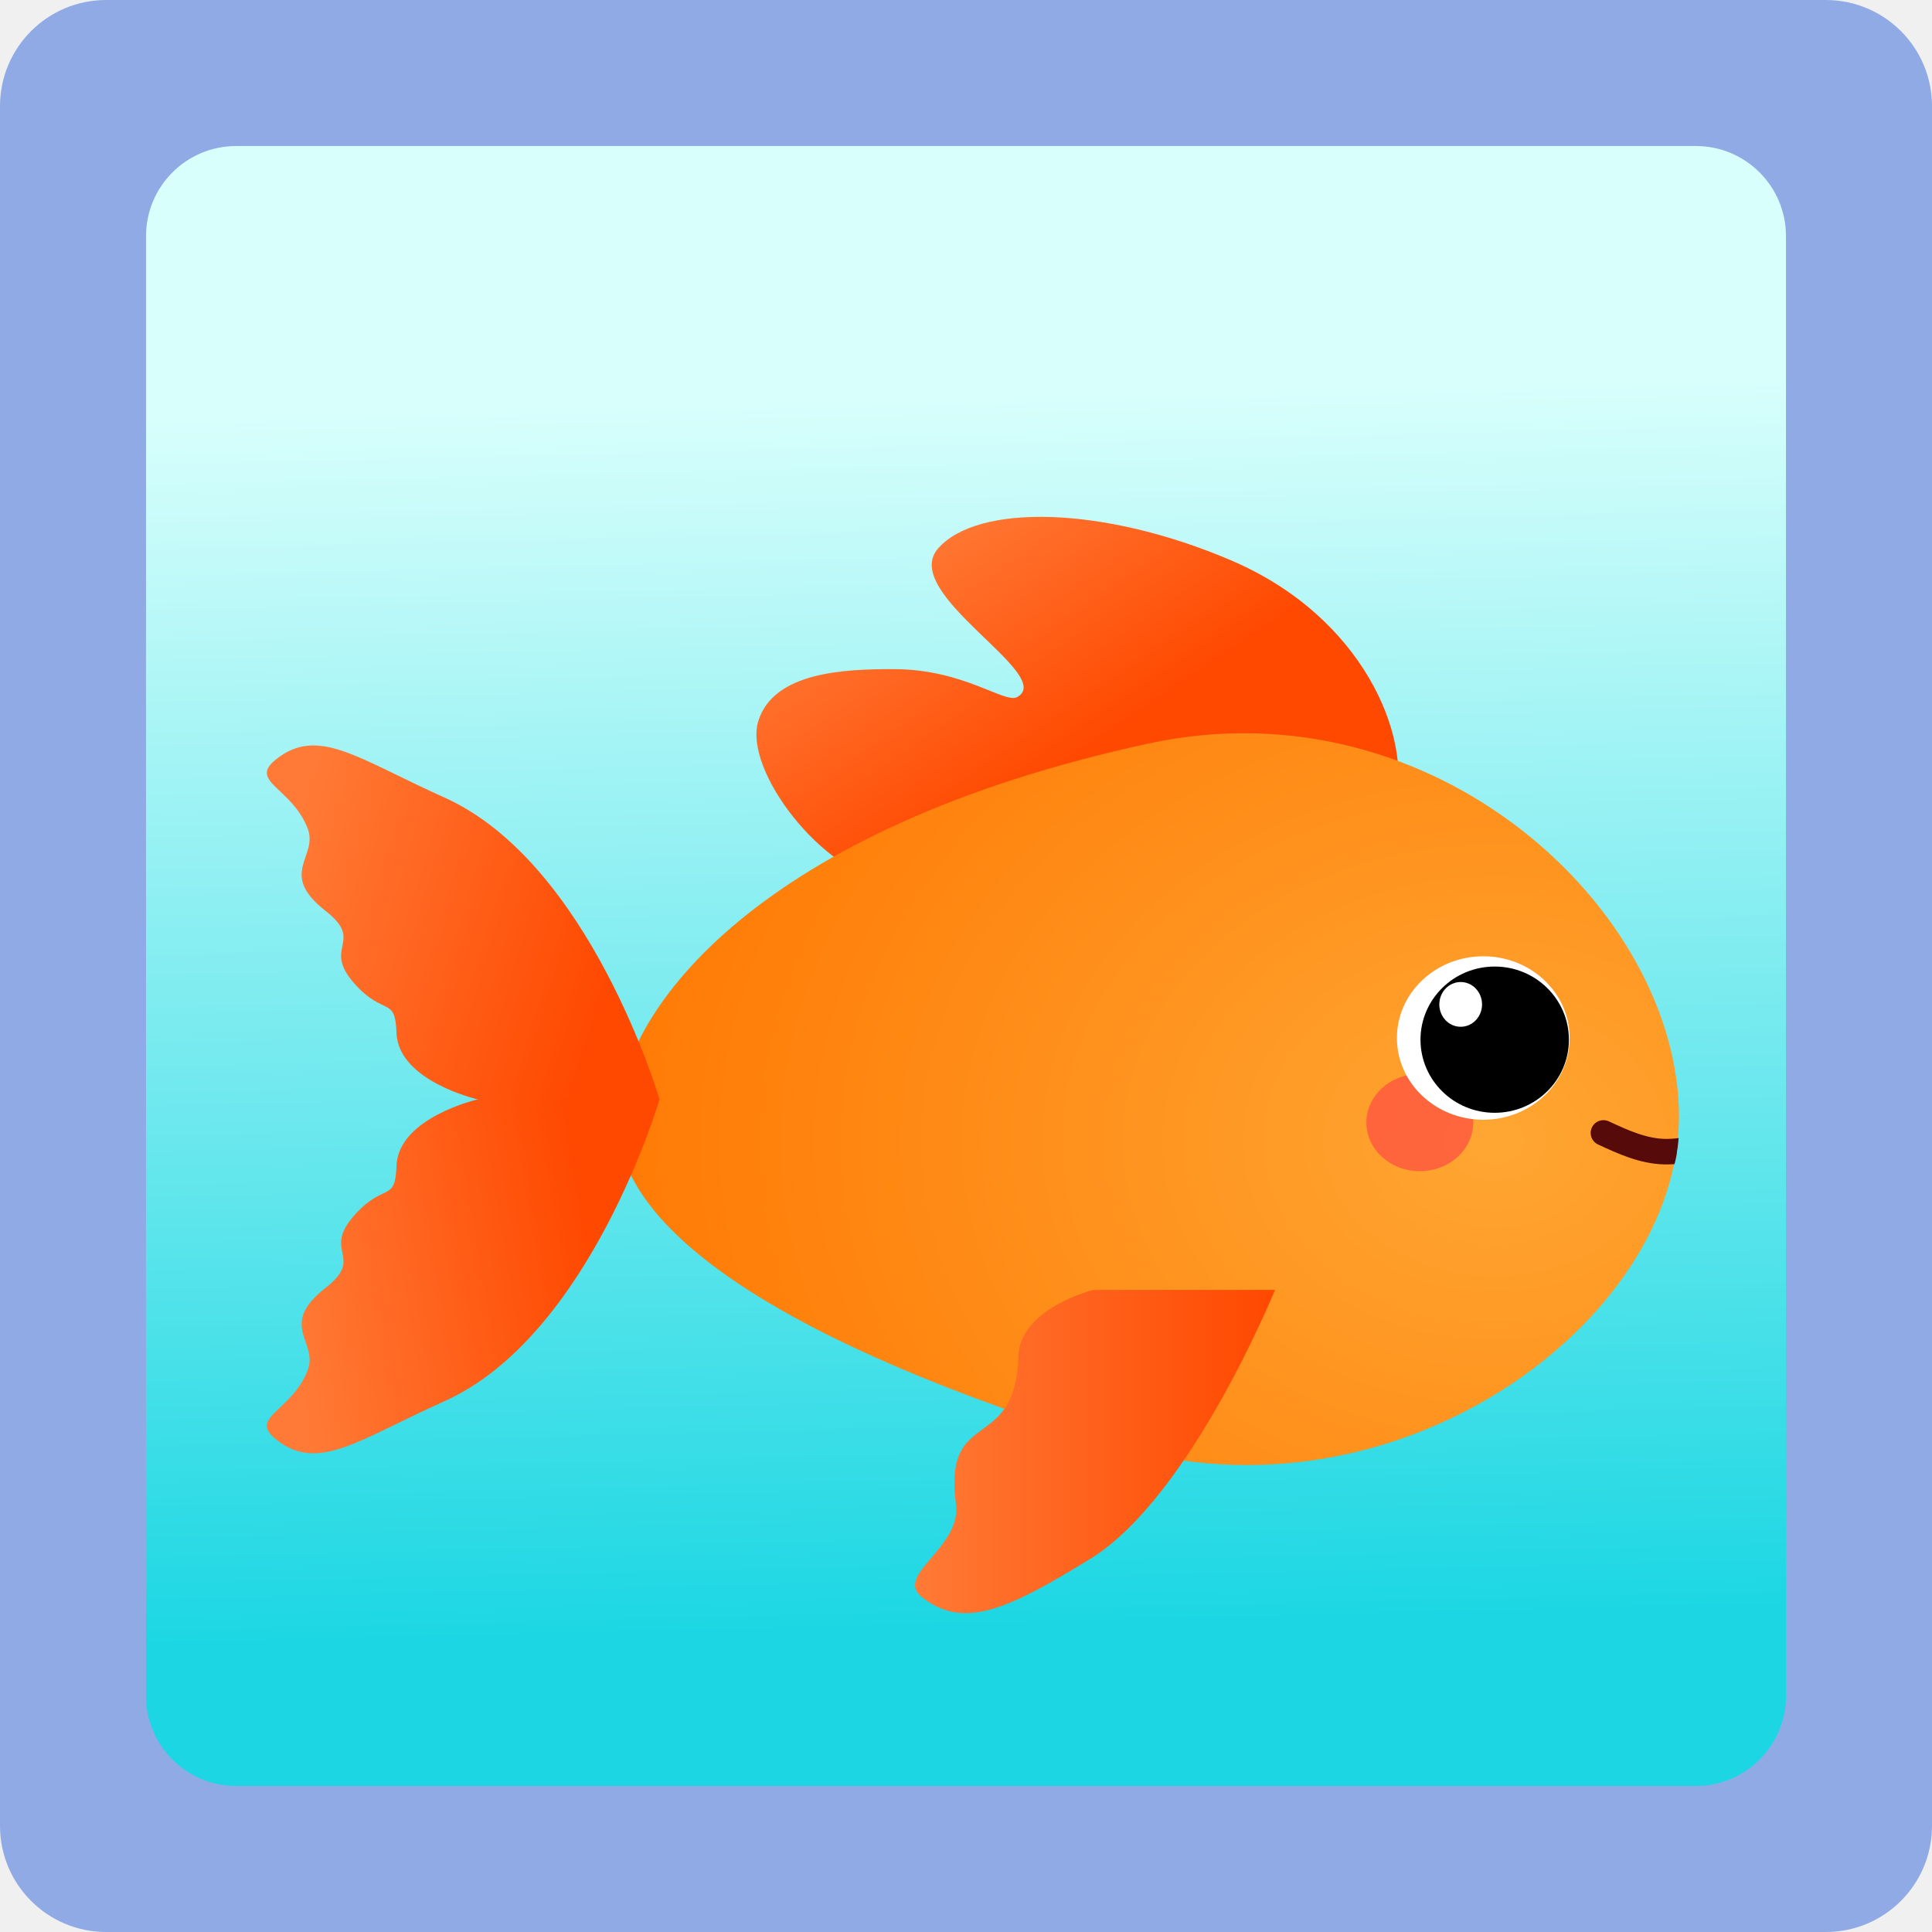
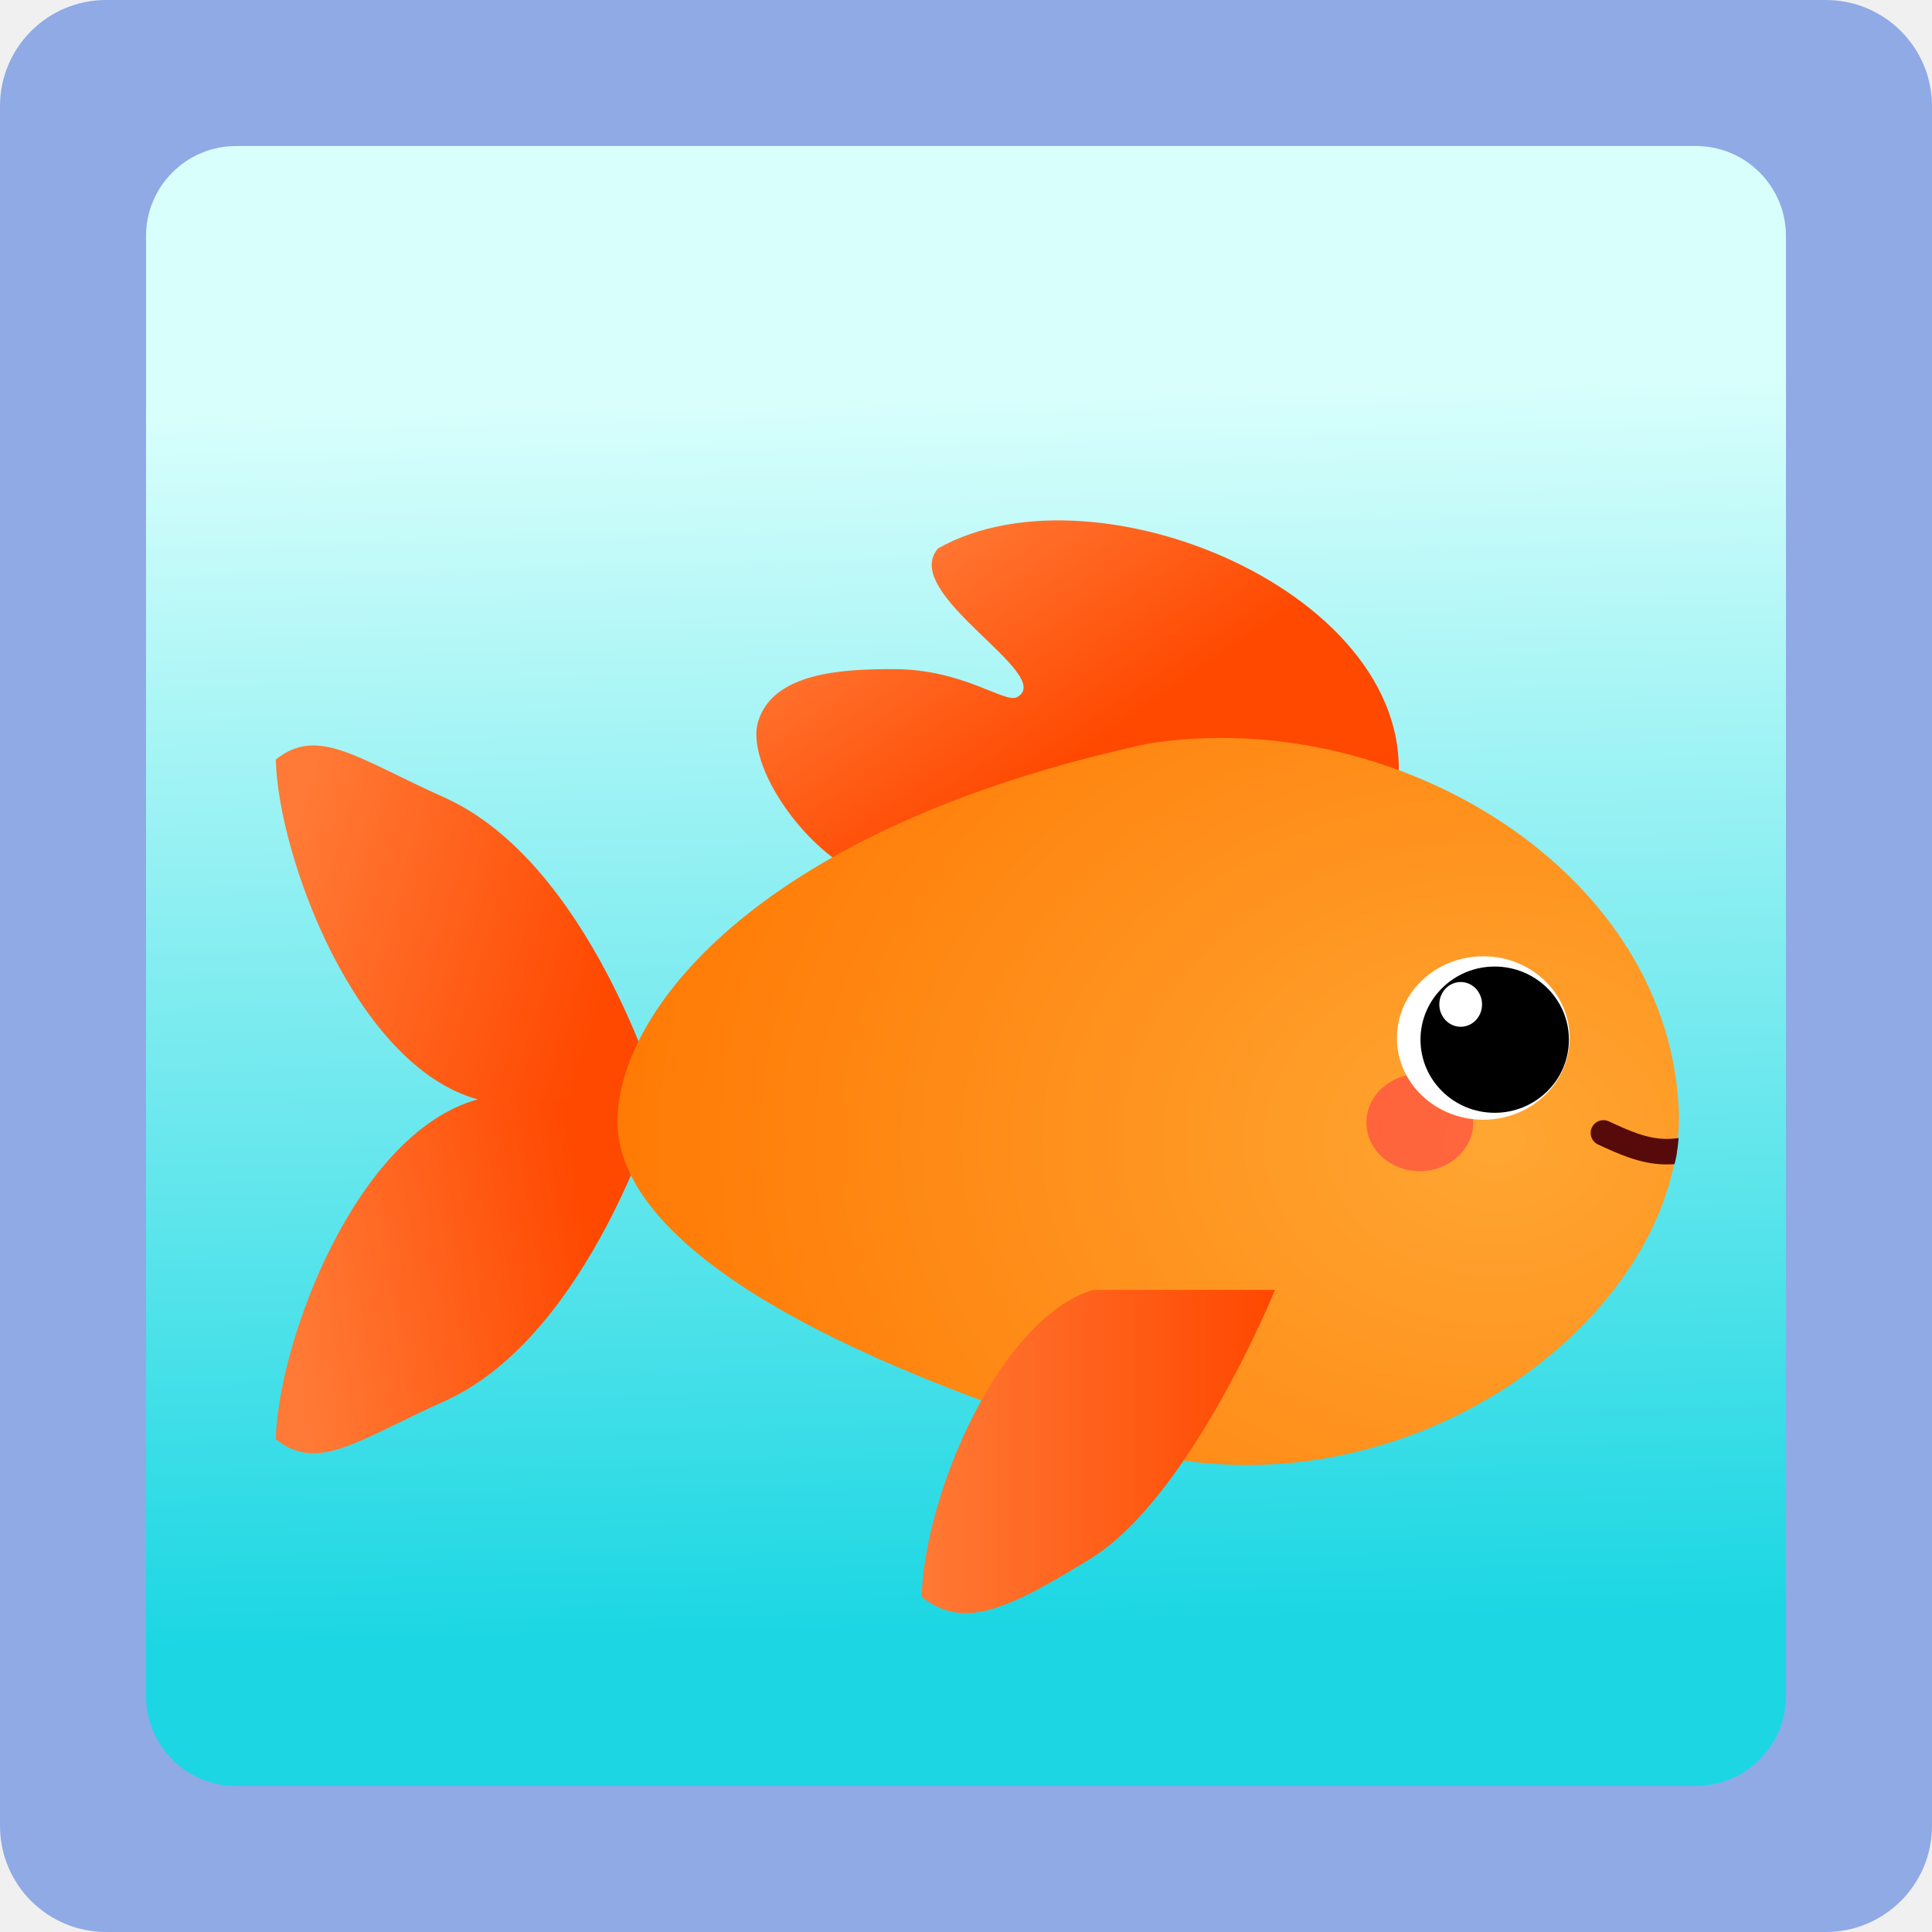
<svg xmlns="http://www.w3.org/2000/svg" xmlns:xlink="http://www.w3.org/1999/xlink" width="86mm" height="86mm" viewBox="0 0 86 86" version="1.1" id="svg5">
  <defs id="defs2">
    <linearGradient id="linearGradient24307">
      <stop style="stop-color:#ffa632;stop-opacity:1" offset="0" id="stop24303" />
      <stop style="stop-color:#ff7500;stop-opacity:1" offset="1" id="stop24305" />
    </linearGradient>
    <linearGradient id="linearGradient23479">
      <stop style="stop-color:#ff7a36;stop-opacity:1" offset="0" id="stop23475" />
      <stop style="stop-color:#ff4800;stop-opacity:1" offset="1" id="stop23477" />
    </linearGradient>
    <linearGradient id="linearGradient11298">
      <stop style="stop-color:#f52323;stop-opacity:1" offset="0" id="stop11294" />
      <stop style="stop-color:#cd0f30;stop-opacity:1" offset="1" id="stop11296" />
    </linearGradient>
    <linearGradient id="linearGradient4690">
      <stop style="stop-color:#8f0a49;stop-opacity:1;" offset="0" id="stop4686" />
      <stop style="stop-color:#cd0f30;stop-opacity:1" offset="1" id="stop4688" />
    </linearGradient>
    <linearGradient id="linearGradient7040">
      <stop style="stop-color:#d9fffc;stop-opacity:1" offset="0" id="stop7036" />
      <stop style="stop-color:#1cd7e3;stop-opacity:1" offset="1" id="stop7038" />
    </linearGradient>
    <linearGradient xlink:href="#linearGradient7040" id="linearGradient7522" x1="44.308" y1="17.292" x2="45.652" y2="72.296" gradientUnits="userSpaceOnUse" gradientTransform="translate(59.95788,62.57671)" />
    <linearGradient xlink:href="#linearGradient4690" id="linearGradient4692-6" x1="91.273" y1="123.136" x2="91.233" y2="125.884" gradientUnits="userSpaceOnUse" />
    <linearGradient xlink:href="#linearGradient4690" id="linearGradient4692-6-3" x1="91.273" y1="122.317" x2="91.467" y2="126.059" gradientUnits="userSpaceOnUse" gradientTransform="translate(-1.258545e-6)" />
    <linearGradient xlink:href="#linearGradient4690" id="linearGradient4692-6-32" x1="91.273" y1="122.317" x2="91.233" y2="125.884" gradientUnits="userSpaceOnUse" gradientTransform="translate(-2.5884293e-6)" />
    <linearGradient xlink:href="#linearGradient4690" id="linearGradient4692-6-0" x1="91.273" y1="123.136" x2="91.233" y2="125.884" gradientUnits="userSpaceOnUse" gradientTransform="translate(-2.2009686e-6)" />
    <linearGradient xlink:href="#linearGradient4690" id="linearGradient4692-6-3-0" x1="91.273" y1="122.317" x2="89.73" y2="125.894" gradientUnits="userSpaceOnUse" gradientTransform="translate(-2.2009686e-6)" />
    <linearGradient xlink:href="#linearGradient4690" id="linearGradient4692-6-32-3" x1="91.273" y1="122.317" x2="89.497" y2="125.553" gradientUnits="userSpaceOnUse" gradientTransform="translate(-2.2009686e-6)" />
    <radialGradient xlink:href="#linearGradient11298" id="radialGradient11846" cx="105.171" cy="109.587" fx="105.171" fy="109.587" r="20.741" gradientTransform="matrix(1.255197,-0.03588707,0.01636286,0.5723122,-28.63248,52.24882)" gradientUnits="userSpaceOnUse" />
    <linearGradient xlink:href="#linearGradient11298" id="linearGradient1492" x1="127.465" y1="102.713" x2="130.448" y2="105.194" gradientUnits="userSpaceOnUse" />
    <linearGradient xlink:href="#linearGradient11298" id="linearGradient2378" x1="80.08" y1="102.91" x2="77.701" y2="107.294" gradientUnits="userSpaceOnUse" />
    <clipPath clipPathUnits="userSpaceOnUse" id="clipPath2950">
      <path id="path2952" style="fill:#ff0000;fill-opacity:1;fill-rule:nonzero;stroke:none;stroke-width:0.265" d="m 122.128,110.317 -0.002,10e-4 -4.9,5.3e-4 v 3.305 h 3.677 c 0.01,-0.026 0.021,-0.048 0.018,-0.03 -0.002,0.01 -0.004,0.02 -0.008,0.03 h 0.006 0.012 c 0.006,-0.005 0.012,-0.011 0.018,-0.017 0.001,-0.006 0.003,-0.015 0.005,-0.024 -0.005,0.005 -0.011,0.01 -0.013,0.013 -0.002,0.002 -0.005,0.006 -0.008,0.009 0.008,-0.011 0.015,-0.022 0.024,-0.033 0,0 5.3e-4,-5.3e-4 5.3e-4,-5.3e-4 2.5e-4,-0.001 2.2e-4,-0.002 5.3e-4,-0.003 0.001,-0.005 7.9e-4,-0.007 0.002,-0.012 0.003,-0.015 0.009,-0.03 0.013,-0.045 0.007,-0.024 0.013,-0.049 0.019,-0.073 0.005,-0.02 0.009,-0.039 0.013,-0.059 0.02,-0.092 0.042,-0.185 0.055,-0.278 0.008,-0.057 0.006,-0.116 0.02,-0.172 8e-4,-0.006 0.003,-0.012 0.005,-0.018 0.013,-0.064 0.018,-0.128 0.025,-0.193 0.008,-0.075 0.016,-0.149 0.024,-0.224 0.011,-0.105 0.02,-0.21 0.029,-0.316 0.002,-0.019 0.004,-0.036 0.008,-0.052 7e-5,-2.6e-4 5.2e-4,-5.3e-4 5.2e-4,-10e-4 0.009,-0.147 0.085,-0.219 0.161,-0.219 0.035,-2.2e-4 0.07,0.015 0.098,0.044 0.026,-0.089 0.087,-0.133 0.147,-0.133 0.034,0 0.067,0.014 0.095,0.042 0.023,-0.057 0.051,-0.113 0.071,-0.17 0.002,-0.011 0.004,-0.023 0.005,-0.034 l -0.004,0.004 c 0.014,-0.055 0.031,-0.109 0.046,-0.163 0.038,-0.101 0.067,-0.199 0.11,-0.299 0.013,-0.029 0.03,-0.055 0.043,-0.084 0.004,-0.009 -0.011,0.016 -0.017,0.024 -10e-4,0.002 -0.004,0.007 -0.004,0.005 0.01,-0.077 0.027,-0.166 0.052,-0.239 0.008,-0.023 0.016,-0.046 0.025,-0.068 0.002,-0.026 0.004,-0.051 0.007,-0.076 0.009,-0.064 0.043,-0.149 0.064,-0.209 0.008,-0.02 0.012,-0.044 0.026,-0.061 2.5e-4,-2.6e-4 1.9e-4,-5.3e-4 5.3e-4,-0.001 0.005,-0.076 0.016,-0.13 0.033,-0.171 z m 0.275,10e-4 c 0.124,0.093 0.27,0.251 0.412,0.397 0.063,-0.037 0.112,-0.054 0.148,-0.054 0.097,-7.9e-4 0.11,0.114 0.087,0.28 0.058,0.047 0.111,0.081 0.157,0.095 0.011,-0.018 0.022,-0.035 0.034,-0.052 0.082,-0.336 0.015,-0.596 0.007,-0.665 z m 0.863,0 c 0.01,0.015 0.024,0.038 0.044,0.071 0.068,0.21 0.058,0.132 0.064,0.298 5.3e-4,0.012 -1.6e-4,0.022 0,0.033 0.01,-0.02 0.02,-0.041 0.03,-0.061 0.004,-0.008 0.006,-0.02 0.015,-0.022 0.004,-0.001 5.3e-4,0.013 -5.3e-4,0.018 0.015,-0.035 0.024,-0.071 0.039,-0.106 0.052,-0.119 0.06,-0.127 0.115,-0.219 0.002,-0.004 0.005,-0.008 0.008,-0.012 z m 0.188,0.358 c -0.009,0.004 -0.047,0.046 -0.08,0.085 -2.1e-4,0.016 -7.9e-4,0.03 -0.002,0.045 0.028,-0.038 0.055,-0.078 0.079,-0.119 0.005,-0.009 0.006,-0.013 0.003,-0.011 z m -0.188,0.196 -0.001,5.3e-4 c -0.001,-0.025 5.3e-4,0.033 0.002,0.074 0.002,-0.002 0.003,-0.005 0.005,-0.007 -0.002,-0.023 -0.005,-0.045 -0.006,-0.068 z m -1.276,0.027 c -0.001,0.004 -0.003,0.008 -0.004,0.012 -0.008,0.025 -0.005,0.104 -0.002,0.078 0.003,-0.03 0.005,-0.06 0.006,-0.09 z m 1.014,0.4 c -0.011,0.003 -0.021,0.006 -0.032,0.009 -5.3e-4,0.002 -0.001,0.004 -0.002,0.007 0.011,-0.005 0.023,-0.01 0.034,-0.015 z m 1.101,1.613 c -0.004,-2.7e-4 -0.008,0.003 -0.013,0.011 -0.078,0.125 -0.128,0.265 -0.176,0.406 0.056,-0.05 0.114,-0.108 0.173,-0.176 0.044,-0.051 0.044,-0.239 0.017,-0.241 z m 0.119,0.541 c -0.038,0.022 -0.077,0.045 -0.119,0.066 -0.071,0.035 -0.143,0.075 -0.218,0.106 h 0.337 z m -0.895,0.126 c -0.005,0.007 -0.01,0.013 -0.015,0.02 0.022,0.011 0.044,0.018 0.075,0.024 7.9e-4,-2.5e-4 0.002,-5.3e-4 0.003,-0.001 -0.021,-0.013 -0.042,-0.027 -0.062,-0.042 z" />
    </clipPath>
    <linearGradient xlink:href="#linearGradient23479" id="linearGradient18903" x1="72.273" y1="117.899" x2="86.011" y2="115.591" gradientUnits="userSpaceOnUse" />
    <linearGradient xlink:href="#linearGradient23479" id="linearGradient20093" x1="72.074" y1="102.8" x2="86.966" y2="107.337" gradientUnits="userSpaceOnUse" />
    <linearGradient xlink:href="#linearGradient23479" id="linearGradient23581" x1="100.951" y1="85.985" x2="107.961" y2="96.411" gradientUnits="userSpaceOnUse" />
    <radialGradient xlink:href="#linearGradient24307" id="radialGradient24309" cx="122.663" cy="116.144" fx="122.663" fy="116.144" r="23.628" gradientTransform="matrix(-0.00919478,-1.475762,1.85819,-0.01157759,-88.18164,295.7002)" gradientUnits="userSpaceOnUse" />
    <linearGradient xlink:href="#linearGradient23479" id="linearGradient27740" x1="100.689" y1="127.188" x2="116.712" y2="127.188" gradientUnits="userSpaceOnUse" />
  </defs>
  <g id="layer1" transform="translate(-59.95788,-62.57671)">
    <rect style="fill:#8faae5;fill-opacity:1;fill-rule:evenodd;stroke-width:0.683;stroke-linecap:round;stroke-linejoin:round;stroke-miterlimit:4;stroke-dasharray:none" id="rect868" width="86" height="86" x="59.958" y="62.577" ry="4.725" rx="4.725" />
    <rect style="fill:url(#linearGradient7522);fill-opacity:1;fill-rule:evenodd;stroke:none;stroke-width:0.683;stroke-linecap:round;stroke-linejoin:round;stroke-miterlimit:4;stroke-dasharray:none" id="rect868-9" width="73" height="73" x="66.458" y="69.077" ry="4.011" rx="4.011" />
-     <path id="path3078" style="fill:url(#linearGradient23581);fill-opacity:1;fill-rule:evenodd;stroke-width:1.136;stroke-linecap:round;stroke-linejoin:round" d="m 122.082,98.23 c -0.732,3.041 -9.037,0.298 -14.041,1.11 -5.004,0.812 -5.108,3.066 -8.379,2.575 -3.147,-0.472 -6.613,-5.083 -5.952,-7.233 0.676,-2.197 3.833,-2.325 6.047,-2.32 3.122,0.007 4.932,1.555 5.484,1.242 1.748,-0.991 -5.286,-4.612 -3.522,-6.618 1.756,-1.997 7.359,-1.899 13.052,0.54 5.889,2.522 8.001,7.836 7.311,10.704 z" />
-     <path id="path1373" style="fill:url(#radialGradient24309);fill-opacity:1;fill-rule:evenodd;stroke-width:1.136;stroke-linecap:round;stroke-linejoin:round" d="m 134.695,112.284 c 0,9.172 -12.675,18.455 -25.146,14.62 -14.452,-4.444 -22.303,-9.539 -22.105,-14.62 0.188,-4.835 6.367,-12.865 23.626,-16.608 6.376,-1.383 12.282,0.476 16.595,3.827 4.312,3.351 7.031,8.195 7.031,12.781 z" />
+     <path id="path7111" style="fill:url(#linearGradient18903);fill-opacity:1;fill-rule:evenodd;stroke-width:1.246;stroke-linecap:round;stroke-linejoin:round" d="m 89.314,111.514 c 0,0 -3.076,10.525 -9.575,13.437 -3.863,1.731 -5.631,3.198 -7.505,1.691 0.106,-4.299 3.546,-13.633 8.99,-15.128 3.671,-7.109 3.626,-5.828 8.09,0 h -2e-6 z" />
+     <path id="path3078" style="fill:url(#linearGradient23581);fill-opacity:1;fill-rule:evenodd;stroke-width:1.136;stroke-linecap:round;stroke-linejoin:round" d="m 122.082,98.23 c -21.264,-0.219 -4.36,4.61 -22.421,3.685 -3.166,-0.322 -6.613,-5.083 -5.952,-7.233 0.676,-2.197 3.833,-2.325 6.047,-2.32 3.122,0.007 4.932,1.555 5.484,1.242 1.748,-0.991 -5.286,-4.612 -3.522,-6.618 7.172,-4.053 22.118,2.337 20.363,11.244 z" />
+     <path id="path7111-0" style="fill:url(#linearGradient20093);fill-opacity:1;fill-rule:evenodd;stroke-width:1.246;stroke-linecap:round;stroke-linejoin:round" d="m 89.314,111.514 c 0,0 -3.076,-10.525 -9.575,-13.437 -3.863,-1.731 -5.631,-3.198 -7.505,-1.691 0.106,4.299 3.546,13.633 8.99,15.128 h 8.09 z" />
+     <path id="path1373" style="fill:url(#radialGradient24309);fill-opacity:1;fill-rule:evenodd;stroke-width:1.136;stroke-linecap:round;stroke-linejoin:round" d="m 134.695,112.284 c 0,9.172 -12.675,18.455 -25.146,14.62 -14.452,-4.444 -22.303,-9.539 -22.105,-14.62 0.188,-4.835 6.367,-12.865 23.626,-16.608 10.999,-1.742 23.383,5.723 23.626,16.608 z" />
    <g id="g4258" style="display:none">
      <path id="rect1659-1" style="fill:url(#linearGradient4692-6);fill-rule:evenodd;stroke-width:0.439;stroke-linecap:round;stroke-linejoin:round" d="m 112.993,123.941 2.778,-1.988 c 0,0 1.262,4.267 1.212,6.456 -0.026,1.112 -0.021,2.163 -0.767,3.248 -1.124,1.636 -2.96,1.482 -2.96,1.482 0,0 0.505,-2.575 0.495,-3.878 -0.013,-1.791 -0.759,-5.32 -0.759,-5.32 z" />
      <path id="rect1659-1-8" style="fill:url(#linearGradient4692-6-3);fill-rule:evenodd;stroke-width:0.433;stroke-linecap:round;stroke-linejoin:round" d="m 118.772,120.978 2.473,-1.918 c 0,0 3.245,2.594 4.338,4.316 0.764,1.203 1.382,2.737 1.438,4.026 0.085,1.944 -1.83,3.53 -1.83,3.53 0,0 -0.027,-3.121 -1.743,-5.478 -1.27,-1.745 -4.677,-4.477 -4.677,-4.477 z" />
      <path id="rect15345-8-4" style="fill:#8f0a49;fill-rule:evenodd;stroke-width:0.683;stroke-linecap:round;stroke-linejoin:round" d="m 128.964,106.534 -2.409,0.188 c 0,0 -0.54,2.715 -1.265,3.928 -0.724,1.213 -3.566,2.007 -3.566,2.007 l 1.323,2.604 c 0,0 4.143,-2.286 4.867,-3.499 0.724,-1.213 1.049,-5.228 1.049,-5.228 z" />
      <rect style="opacity:1;fill:#8f0a49;fill-opacity:1;fill-rule:evenodd;stroke:none;stroke-width:0.743;stroke-linecap:round;stroke-linejoin:round;stroke-miterlimit:4;stroke-dasharray:none;stroke-opacity:1" id="rect15345" width="2.918" height="8.484" x="62.269" y="157.966" transform="matrix(0.5928488,-0.8053138,0.3653489,0.9308707,0,0)" />
      <path id="rect15345-8" style="fill:#8f0a49;fill-rule:evenodd;stroke-width:0.683;stroke-linecap:round;stroke-linejoin:round" d="m 78.693,109.53 2.191,-1.024 c 0,0 1.793,2.1 3.016,2.8 1.222,0.7 4.086,-0.01 4.086,-0.01 l 0.115,2.922 c 0,0 -4.724,0.05 -5.947,-0.65 -1.222,-0.7 -3.461,-4.04 -3.461,-4.04 z" />
      <rect style="fill:#820943;fill-opacity:1;fill-rule:evenodd;stroke:none;stroke-width:0.743;stroke-linecap:round;stroke-linejoin:round;stroke-miterlimit:4;stroke-dasharray:none;stroke-opacity:1" id="rect15345-2" width="2.918" height="8.484" x="-166.732" y="-39.378" transform="matrix(-0.5928488,-0.8053138,-0.3653489,0.9308707,0,0)" />
      <path id="rect1659-1-7" style="fill:url(#linearGradient4692-6-32);fill-rule:evenodd;stroke-width:0.433;stroke-linecap:round;stroke-linejoin:round" d="m 116.718,123.312 2.954,-1.033 c 0,0 2.049,2.422 2.494,3.899 0.377,1.252 0.419,2.683 0.063,3.923 -0.537,1.87 -2.319,2.336 -2.319,2.336 0,0 -0.061,-3.004 -0.522,-4.411 -0.562,-1.716 -2.671,-4.713 -2.671,-4.713 z" />
      <path id="rect1659-1-1" style="fill:url(#linearGradient4692-6-0);fill-rule:evenodd;stroke-width:0.439;stroke-linecap:round;stroke-linejoin:round" d="m 95.672,123.46 -2.778,-1.988 c 0,0 -1.262,4.267 -1.212,6.456 0.026,1.112 0.021,2.163 0.767,3.248 1.124,1.636 2.96,1.482 2.96,1.482 0,0 -0.505,-2.575 -0.495,-3.878 0.013,-1.791 0.759,-5.32 0.759,-5.32 z" />
      <path id="rect1659-1-8-2" style="fill:url(#linearGradient4692-6-3-0);fill-rule:evenodd;stroke-width:0.433;stroke-linecap:round;stroke-linejoin:round" d="m 89.893,120.498 -2.473,-1.918 c 0,0 -3.245,2.594 -4.338,4.316 -0.764,1.203 -1.382,2.737 -1.438,4.026 -0.085,1.944 1.83,3.53 1.83,3.53 0,0 0.027,-3.121 1.743,-5.478 1.27,-1.745 4.677,-4.477 4.677,-4.477 z" />
      <path id="rect1659-1-7-9" style="fill:url(#linearGradient4692-6-32-3);fill-rule:evenodd;stroke-width:0.433;stroke-linecap:round;stroke-linejoin:round" d="m 91.947,122.831 -2.954,-1.033 c 0,0 -2.049,2.422 -2.494,3.899 -0.377,1.252 -0.419,2.683 -0.063,3.923 0.537,1.87 2.319,2.336 2.319,2.336 0,0 0.061,-3.004 0.522,-4.411 0.562,-1.716 2.671,-4.713 2.671,-4.713 z" />
      <path id="path12142" style="opacity:1;fill:url(#radialGradient11846);fill-opacity:1;fill-rule:evenodd;stroke-width:0.683;stroke-linecap:round;stroke-linejoin:round" d="m 124.758,116.751 c 0.997,3.654 -7.547,8.467 -18.971,8.467 -11.425,0 -23.105,-4.737 -22.401,-8.467 1.914,-10.132 13.291,-15.319 20.717,-15.283 7.934,0.039 17.725,4.541 20.655,15.283 z" />
      <ellipse style="opacity:1;fill:#cd0f30;fill-opacity:1;fill-rule:evenodd;stroke:none;stroke-width:0.683;stroke-linecap:round;stroke-linejoin:round;stroke-miterlimit:4;stroke-dasharray:none;stroke-opacity:1" id="path15195" cx="94.759" cy="94.669" rx="5.252" ry="4.979" />
      <path id="path15195-6" style="fill:url(#linearGradient2378);fill-opacity:1;fill-rule:evenodd;stroke-width:0.683;stroke-linecap:round;stroke-linejoin:round" d="m 83.902,104.479 c -0.142,4.351 -1.599,6.424 -6.877,5.638 -3.534,-0.527 -8.438,-2.839 -7.273,-10.486 0.118,-0.776 3.849,3.687 7.722,4.949 0.562,-2.07 -1.72,-6.081 -1.278,-6.157 3.522,-0.604 7.813,2.781 7.706,6.057 z" />
      <path id="path15195-6-1" style="fill:url(#linearGradient1492);fill-opacity:1;fill-rule:evenodd;stroke-width:0.683;stroke-linecap:round;stroke-linejoin:round" d="m 124.348,106.281 c 2.377,3.637 4.695,4.64 8.79,1.197 2.742,-2.305 5.725,-6.853 0.766,-12.765 -0.503,-0.6 -1.372,5.167 -4.021,8.277 -1.553,-1.471 -1.686,-6.091 -2.103,-5.923 -3.318,1.335 -5.223,6.475 -3.432,9.214 z" />
      <ellipse style="fill:#cd0f30;fill-opacity:1;fill-rule:evenodd;stroke:none;stroke-width:0.683;stroke-linecap:round;stroke-linejoin:round;stroke-miterlimit:4;stroke-dasharray:none;stroke-opacity:1" id="path15195-7" cx="113.825" cy="94.416" rx="5.252" ry="5.093" />
      <ellipse style="fill:#ffffff;fill-opacity:1;fill-rule:evenodd;stroke:none;stroke-width:0.683;stroke-linecap:round;stroke-linejoin:round;stroke-miterlimit:4;stroke-dasharray:none;stroke-opacity:1" id="path15195-7-2" cx="94.873" cy="94.823" rx="3.844" ry="3.638" />
      <ellipse style="fill:#000000;fill-opacity:1;fill-rule:evenodd;stroke:none;stroke-width:0.683;stroke-linecap:round;stroke-linejoin:round;stroke-miterlimit:4;stroke-dasharray:none;stroke-opacity:1" id="path15195-7-2-1" cx="94.987" cy="94.976" rx="3.387" ry="3.255" />
      <ellipse style="fill:#ffffff;fill-opacity:1;fill-rule:evenodd;stroke:none;stroke-width:0.683;stroke-linecap:round;stroke-linejoin:round;stroke-miterlimit:4;stroke-dasharray:none;stroke-opacity:1" id="path15195-7-2-1-6" cx="93.389" cy="93.406" rx="0.951" ry="0.996" />
      <ellipse style="fill:#ffffff;fill-opacity:1;fill-rule:evenodd;stroke:none;stroke-width:0.683;stroke-linecap:round;stroke-linejoin:round;stroke-miterlimit:4;stroke-dasharray:none;stroke-opacity:1" id="path15195-7-2-9" cx="113.939" cy="94.492" rx="3.844" ry="3.638" />
      <ellipse style="fill:#000000;fill-opacity:1;fill-rule:evenodd;stroke:none;stroke-width:0.683;stroke-linecap:round;stroke-linejoin:round;stroke-miterlimit:4;stroke-dasharray:none;stroke-opacity:1" id="path15195-7-2-1-3" cx="113.939" cy="94.645" rx="3.387" ry="3.255" />
      <ellipse style="fill:#ffffff;fill-opacity:1;fill-rule:evenodd;stroke:none;stroke-width:0.683;stroke-linecap:round;stroke-linejoin:round;stroke-miterlimit:4;stroke-dasharray:none;stroke-opacity:1" id="path15195-7-2-1-6-1" cx="112.721" cy="93.267" rx="0.951" ry="0.996" />
      <path id="path17099" style="opacity:1;fill:#3a0415;fill-opacity:1;fill-rule:evenodd;stroke-width:0.806;stroke-linecap:round;stroke-linejoin:round" d="m 107.865,104.369 c 0.14,1.171 -1.019,3.36 -3.815,3.423 -2.948,0.067 -3.921,-2.247 -3.796,-3.423 0.105,-0.987 1.694,-0.408 3.796,-0.408 2.102,0 3.701,-0.547 3.815,0.408 z" />
      <ellipse style="opacity:0.642;fill:#ff4b4b;fill-opacity:1;fill-rule:evenodd;stroke:none;stroke-width:0.683;stroke-linecap:round;stroke-linejoin:round;stroke-miterlimit:4;stroke-dasharray:none;stroke-opacity:1" id="path20475" cx="86.93" cy="113.485" rx="1.987" ry="0.988" transform="matrix(0.9949659,-0.1002136,0.09897163,0.9950903,0,0)" />
      <ellipse style="opacity:0.642;fill:#ff4b4b;fill-opacity:1;fill-rule:evenodd;stroke:none;stroke-width:0.683;stroke-linecap:round;stroke-linejoin:round;stroke-miterlimit:4;stroke-dasharray:none;stroke-opacity:1" id="path20475-9" cx="122.737" cy="89.212" rx="1.987" ry="0.988" transform="matrix(0.9918727,0.1272339,-0.1256666,0.9920725,0,0)" />
    </g>
    <ellipse style="opacity:0.654;fill:#ff4444;fill-opacity:1;fill-rule:evenodd;stroke:none;stroke-width:2.276;stroke-linecap:round;stroke-linejoin:round;stroke-miterlimit:4;stroke-dasharray:none;stroke-opacity:1" id="path15291" cx="123.158" cy="112.545" rx="2.378" ry="2.165" />
    <ellipse style="display:inline;fill:#ffffff;fill-opacity:1;fill-rule:evenodd;stroke:none;stroke-width:0.683;stroke-linecap:round;stroke-linejoin:round;stroke-miterlimit:4;stroke-dasharray:none;stroke-opacity:1" id="path15195-7-2-99" cx="125.984" cy="108.782" rx="3.844" ry="3.638" />
    <ellipse style="display:inline;fill:#000000;fill-opacity:1;fill-rule:evenodd;stroke:none;stroke-width:0.674;stroke-linecap:round;stroke-linejoin:round;stroke-miterlimit:4;stroke-dasharray:none;stroke-opacity:1" id="path15195-7-2-1-5" cx="126.492" cy="108.856" rx="3.303" ry="3.255" />
    <ellipse style="display:inline;fill:#ffffff;fill-opacity:1;fill-rule:evenodd;stroke:none;stroke-width:0.683;stroke-linecap:round;stroke-linejoin:round;stroke-miterlimit:4;stroke-dasharray:none;stroke-opacity:1" id="path15195-7-2-1-6-5" cx="124.978" cy="107.286" rx="0.951" ry="0.996" />
    <g id="g2483" style="display:none">
      <ellipse style="opacity:1;fill:#ff718c;fill-opacity:1;fill-rule:evenodd;stroke:none;stroke-width:2.234;stroke-linecap:round;stroke-linejoin:round;stroke-miterlimit:4;stroke-dasharray:none;stroke-opacity:1" id="path15291-0" cx="113.272" cy="109.989" rx="2.357" ry="2.103" />
      <ellipse style="display:inline;fill:#ffffff;fill-opacity:1;fill-rule:evenodd;stroke:none;stroke-width:0.683;stroke-linecap:round;stroke-linejoin:round;stroke-miterlimit:4;stroke-dasharray:none;stroke-opacity:1" id="path15195-7-2-9-1" cx="111.761" cy="106.5" rx="3.844" ry="3.638" />
      <ellipse style="display:inline;fill:#000000;fill-opacity:1;fill-rule:evenodd;stroke:none;stroke-width:0.683;stroke-linecap:round;stroke-linejoin:round;stroke-miterlimit:4;stroke-dasharray:none;stroke-opacity:1" id="path15195-7-2-1-3-6" cx="111.761" cy="106.653" rx="3.387" ry="3.255" />
      <ellipse style="display:inline;fill:#ffffff;fill-opacity:1;fill-rule:evenodd;stroke:none;stroke-width:0.683;stroke-linecap:round;stroke-linejoin:round;stroke-miterlimit:4;stroke-dasharray:none;stroke-opacity:1" id="path15195-7-2-1-6-1-4" cx="110.104" cy="105.129" rx="0.951" ry="0.996" />
    </g>
    <path style="fill:none;stroke:#560a0a;stroke-width:1.136;stroke-linecap:round;stroke-linejoin:round;stroke-miterlimit:4;stroke-dasharray:none;stroke-opacity:1" d="m 117.794,112.181 c 0.879,0.406 1.757,0.813 2.734,0.834 0.977,0.021 2.053,-0.343 3.129,-0.707" id="path11467" clip-path="url(#clipPath2950)" transform="translate(13.53801,0.8260232)" />
-     <path id="path7111" style="fill:url(#linearGradient18903);fill-opacity:1;fill-rule:evenodd;stroke-width:1.246;stroke-linecap:round;stroke-linejoin:round" d="m 89.314,111.514 c 0,0 -3.076,10.525 -9.575,13.437 -3.863,1.731 -5.631,3.198 -7.505,1.691 -1.222,-0.983 0.698,-1.238 1.415,-3.055 0.505,-1.279 -1.351,-2 0.805,-3.687 1.776,-1.39 -0.206,-1.585 1.302,-3.257 1.3,-1.441 1.797,-0.52 1.851,-2.165 0.071,-2.154 3.617,-2.964 3.617,-2.964 l 3.548,-5.93 4.543,5.93 h -2e-6 z" />
-     <path id="path7111-0" style="fill:url(#linearGradient20093);fill-opacity:1;fill-rule:evenodd;stroke-width:1.246;stroke-linecap:round;stroke-linejoin:round" d="m 89.314,111.514 c 0,0 -3.076,-10.525 -9.575,-13.437 -3.863,-1.731 -5.631,-3.198 -7.505,-1.691 -1.222,0.983 0.698,1.238 1.415,3.055 0.505,1.279 -1.351,2 0.805,3.687 1.776,1.39 -0.206,1.585 1.302,3.257 1.3,1.441 1.797,0.52 1.851,2.165 0.071,2.154 3.617,2.964 3.617,2.964 h 8.09 z" />
-     <path id="path7111-5" style="fill:url(#linearGradient27740);fill-opacity:1;fill-rule:evenodd;stroke-width:1.246;stroke-linecap:round;stroke-linejoin:round" d="m 116.712,119.994 c 0,0 -3.751,9.23 -8.224,11.974 -3.608,2.213 -5.631,3.198 -7.505,1.691 -1.222,-0.983 1.784,-2.188 1.528,-4.124 -0.58,-4.38 2.659,-2.217 2.776,-6.577 0.071,-2.154 3.336,-2.964 3.336,-2.964 z" />
+     <path id="path7111-5" style="fill:url(#linearGradient27740);fill-opacity:1;fill-rule:evenodd;stroke-width:1.246;stroke-linecap:round;stroke-linejoin:round" d="m 116.712,119.994 c 0,0 -3.751,9.23 -8.224,11.974 -3.608,2.213 -5.631,3.198 -7.505,1.691 0.123,-4.541 3.464,-12.419 7.64,-13.665 z" />
  </g>
</svg>
